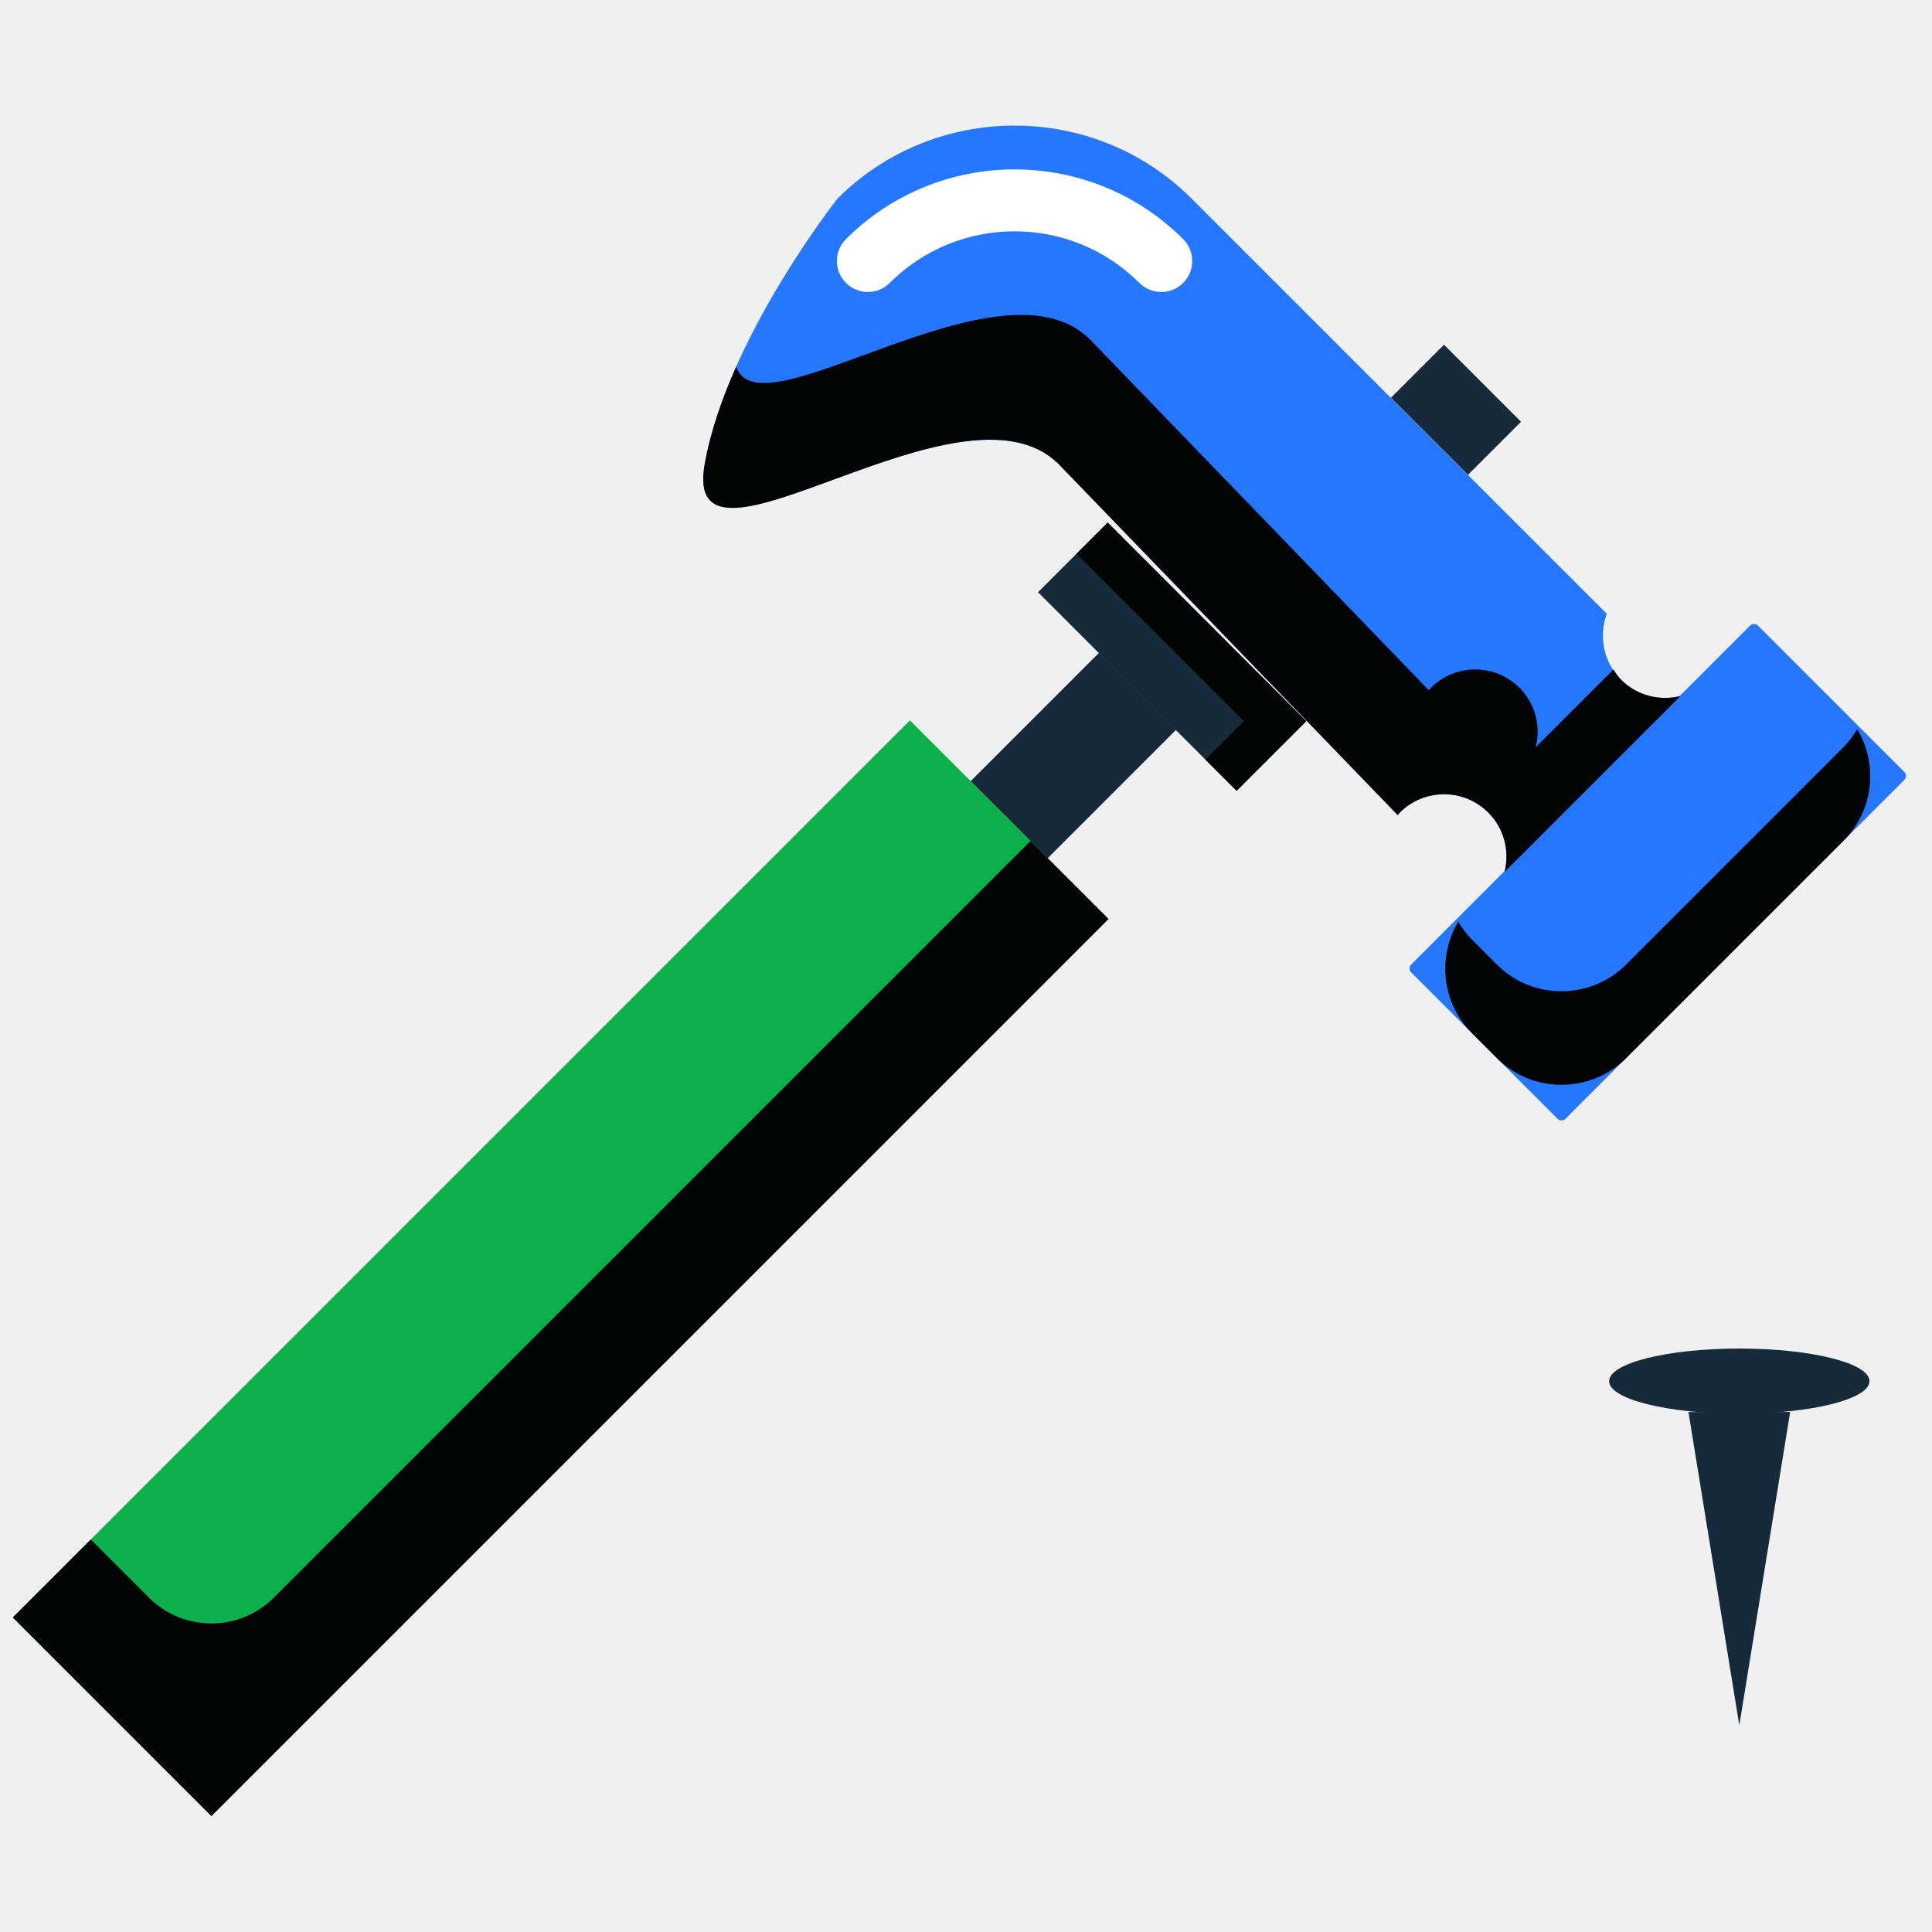
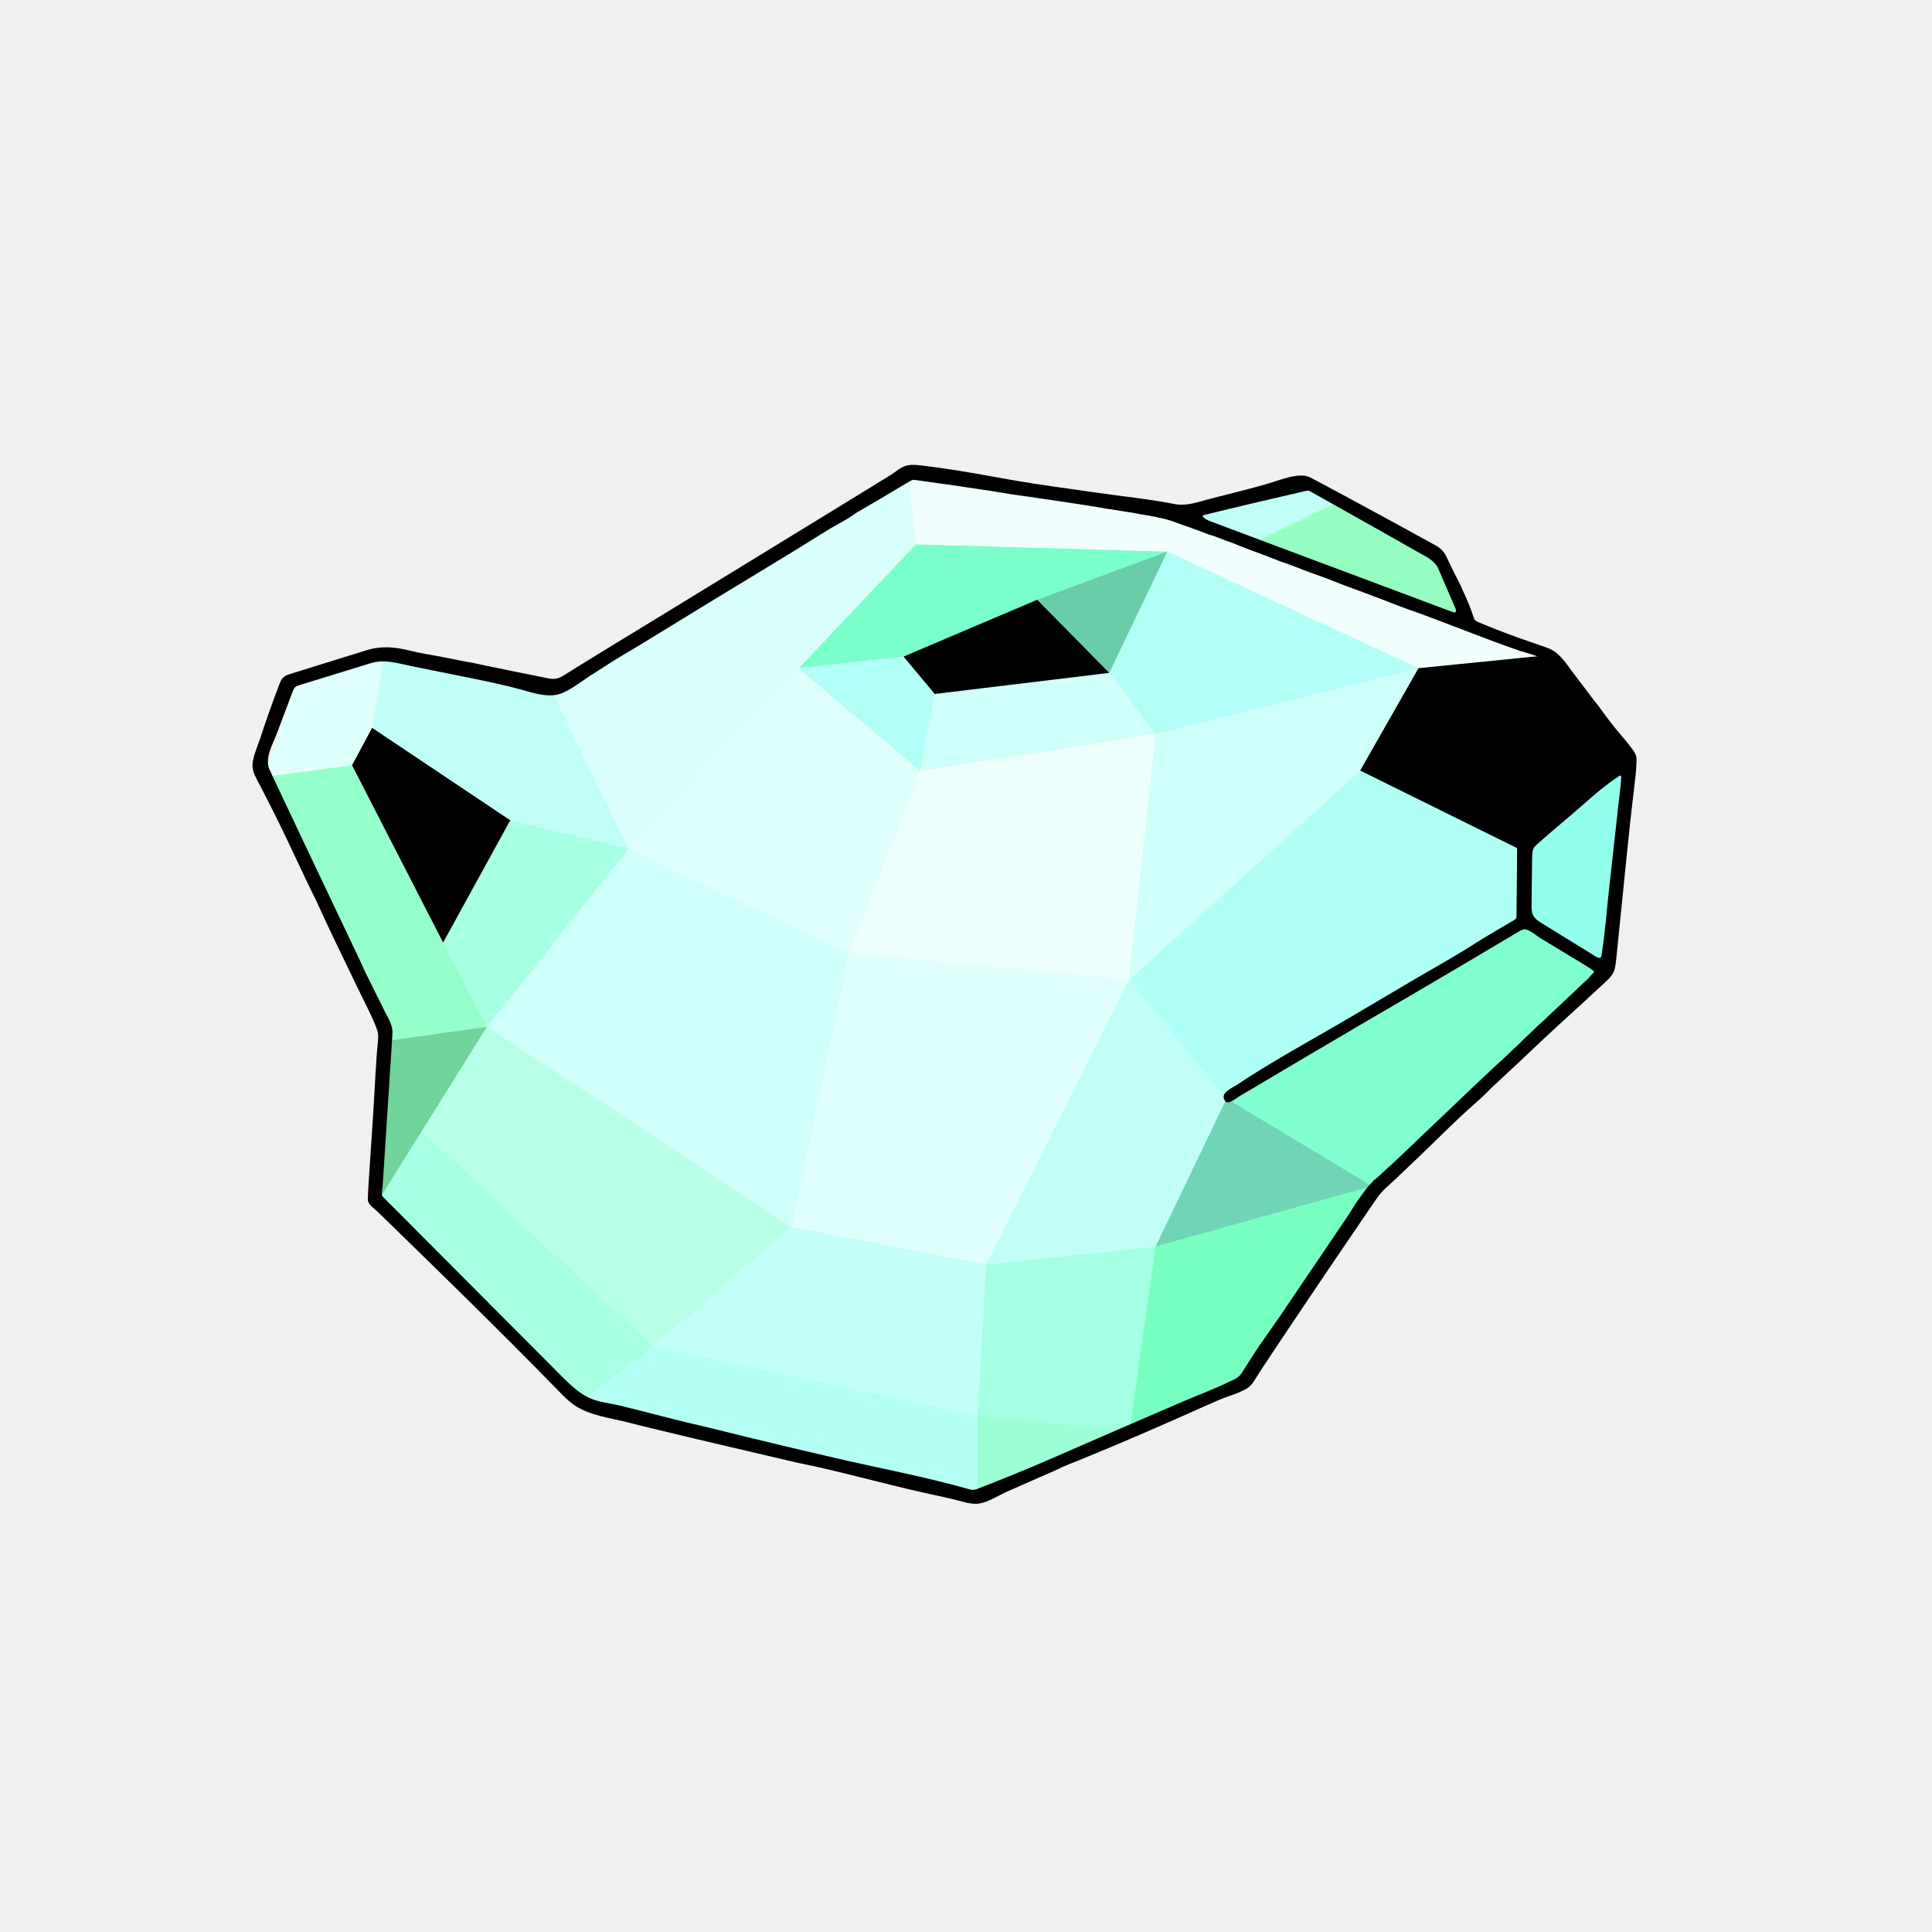
- <svg xmlns="http://www.w3.org/2000/svg" width="800px" height="800px" viewBox="0 0 1024 1024" class="icon" version="1.1">
-   <path d="M482.257 381.809l105.268 105.268L112.042 962.56 6.774 857.292z" fill="#0DB14B" />
-   <path d="M78.875 846.735l-30.772-30.772-41.334 41.335 105.268 105.268 475.487-475.485-41.335-41.335-400.99 400.989c-18.315 18.315-48.009 18.315-66.324 0z" fill="#030504" />
-   <path d="M765.345 182.719l40.827 40.826-28.144 28.143-40.826-40.826z" fill="#152B3C" />
-   <path d="M825.56 593.001l-77.627-77.636a2.931 2.931 0 0 1 0-4.134L927.601 331.56a2.931 2.931 0 0 1 4.134 0l77.633 77.633a2.931 2.931 0 0 1 0 4.134L829.695 593.001a2.933 2.933 0 0 1-4.135 0z" fill="#2577FF" />
-   <path d="M977.258 395.837l-115.45 115.448c-18.799 18.799-49.56 18.799-68.356 0l-13.411-13.41c-2.857-2.858-5.131-6.051-7.118-9.378-11.097 18.556-8.822 43.039 7.118 58.979l13.411 13.411c18.797 18.799 49.558 18.799 68.356 0l115.45-115.448c15.94-15.941 18.214-40.424 7.118-58.979-1.987 3.324-4.261 6.519-7.118 9.377z" fill="#030504" />
-   <path d="M741.902 430.685c12.961-12.961 33.97-12.961 46.929 0 8.541 8.539 11.333 20.548 8.618 31.471l93.25-93.248c-10.924 2.714-22.933-0.079-31.473-8.617-9.459-9.46-11.932-23.185-7.584-34.96L631.596 105.285c-51.622-51.622-136.093-51.622-187.717 0 0 0-58.661 74.305-70.393 140.787-12.687 71.894 136.095-51.622 187.716 0L740.821 432.01c0.385-0.428 0.669-0.913 1.081-1.325z" fill="#2577FF" />
-   <path d="M615.498 154.761a16.357 16.357 0 0 1-11.602-4.807c-36.485-36.482-95.829-36.471-132.314 0-6.41 6.409-16.794 6.409-23.203 0-6.409-6.406-6.409-16.797 0-23.203 49.289-49.276 129.462-49.264 178.72 0 6.409 6.406 6.409 16.797 0 23.203a16.36 16.36 0 0 1-11.601 4.807z" fill="#FFFFFF" />
-   <path d="M859.226 360.29c-1.655-1.656-2.824-3.577-4.053-5.462l-41.19 41.19c2.716-10.923-0.077-22.932-8.618-31.469-12.959-12.961-33.968-12.961-46.929 0-0.412 0.412-0.695 0.896-1.083 1.324L577.736 179.936c-47.185-47.185-175.472 51.868-187.495 14.351-7.501 16.841-13.715 34.565-16.754 51.786-12.687 71.893 136.095-51.622 187.716 0L740.821 432.01c0.386-0.428 0.669-0.912 1.083-1.324 12.959-12.961 33.968-12.961 46.929 0 8.539 8.537 11.332 20.546 8.616 31.469l93.25-93.246c-10.925 2.711-22.934-0.08-31.473-8.619z" fill="#030504" />
-   <path d="M514.472 414.041l67.922-67.922 40.827 40.826-67.923 67.923zM587.083 276.98L692.35 382.247l-36.904 36.903L550.18 313.883z" fill="#152B3C" />
-   <path d="M587.082 276.986l-16.535 16.534 88.736 88.732-20.369 20.372 16.535 16.534 36.903-36.906z" fill="#030504" />
-   <path d="M948.825 748.392l-26.956 166.056-26.955-166.056z" fill="#152B3C" />
-   <path d="M852.877 732.035a68.992 17.281 0 1 0 137.984 0 68.992 17.281 0 1 0-137.984 0Z" fill="#152B3C" />
+ <svg xmlns="http://www.w3.org/2000/svg" version="1.1" x="0px" y="0px" viewBox="0 0 595.276 595.276" style="enable-background:new 0 0 595.276 595.276;" xml:space="preserve">
+   <style type="text/css">
+     .st0{fill:#F0FFFD;}
+     .st1{fill:#B0FFF7;}
+     .st2{fill:#91FFEC;}
+     .st3{fill:#7FFFCF;}
+     .st4{fill:#95FFC2;}
+     .st5{fill:#C0FFF8;}
+     .st6{fill:#CFFFF9;}
+     .st7{fill:#B1FFF6;}
+     .st8{fill:#7AFFCC;}
+     .st9{fill:#D8FFFB;}
+     .st10{fill:#EDFFFD;}
+     .st11{fill:#DEFFFB;}
+     .st12{fill:#A7FFE4;}
+     .st13{fill:#95FFCB;}
+     .st14{fill:#70D49B;}
+     .st15{fill:#B8FFE8;}
+     .st16{fill:#C2FFF8;}
+     .st17{fill:#A4FFE5;}
+     .st18{fill:#9DFFD6;}
+     .st19{fill:#B3FFF6;}
+     .st20{fill:#69CDA9;}
+     .st21{fill:#77FFC2;}
+     .st22{fill:#70D4B6;}
+ </style>
+   <g id="Layer_3">
+     <polygon class="st0" points="364.87,159.423 359.673,169.942 440.155,207.32 481.337,207.32 477.966,200.132  " />
+     <polygon class="st1" points="419.091,237.421 469.469,257.808 469.469,282.737 377.089,338.428 347.826,301.938  " />
+     <polygon class="st2" points="469.469,259.396 469.469,282.737 493.693,298.353 501.654,233.103  " />
+     <polygon class="st3" points="469.469,282.737 493.693,298.353 422.744,366.43 377.089,338.428  " />
+     <polygon class="st4" points="413.738,153.783 442.366,171.699 451.252,190.517 385.395,167.673  " />
+     <polygon class="st5" points="359.673,158.067 400.497,147.853 413.738,153.783 385.395,167.673  " />
+     <polygon class="st6" points="356.038,226.129 437.052,205.879 419.091,237.421 347.826,301.938  " />
+     <polygon class="st7" points="359.673,169.942 437.052,205.879 356.038,226.129 341.793,207.32  " />
+     <polygon class="st8" points="245.962,205.879 282.208,167.673 359.673,169.942 278.384,202.303  " />
+     <polygon class="st7" points="245.962,205.879 278.384,202.303 287.998,213.82 283.552,237.583  " />
+     <polygon class="st6" points="356.038,226.129 283.552,237.583 287.998,213.82 341.793,207.32  " />
+     <polygon class="st0" points="279.531,143.413 282.208,167.673 359.673,169.942 364.87,159.423  " />
+     <polygon class="st9" points="279.831,146.132 282.208,167.673 193.625,261.513 169.322,211.544  " />
+     <polygon class="st10" points="283.552,237.583 356.038,226.129 347.826,301.938 261.467,293.679  " />
+     <polygon class="st11" points="245.962,205.879 283.552,237.583 261.467,293.679 193.625,261.513  " />
+     <polygon class="st5" points="347.826,301.938 377.91,338.523 356.038,384.108 303.873,389.614  " />
+     <polygon class="st11" points="261.467,293.679 347.826,301.938 303.873,389.614 243.852,378.07  " />
+     <polygon class="st6" points="193.625,261.513 261.467,293.679 243.852,378.07 150.089,316.356  " />
+     <polygon class="st5" points="169.322,211.544 118.324,202.303 114.653,224.262 157.218,252.743 193.625,261.513  " />
+     <polygon class="st12" points="157.218,252.743 193.625,261.513 150.089,316.356 136.527,290.413  " />
+     <polygon class="st11" points="118.324,202.303 114.653,224.262 108.471,235.789 81.343,239.423 90.953,211.721  " />
+     <polygon class="st13" points="81.343,239.423 108.471,235.789 136.527,290.413 150.089,316.356 118.393,320.809  " />
+     <polygon class="st14" points="118.393,320.809 150.089,316.356 115.716,371.392  " />
+     <polygon class="st15" points="150.089,316.356 243.852,378.07 201.416,414.802 129.937,348.623  " />
+     <polygon class="st16" points="303.873,389.614 301.195,436.14 201.416,414.802 243.852,378.07  " />
+     <polygon class="st17" points="348.025,440.701 301.195,436.14 303.873,389.614 356.038,384.108  " />
+     <polygon class="st18" points="301.195,436.14 348.025,440.701 301.199,460.819  " />
+     <polygon class="st19" points="201.416,414.802 179.197,431.827 301.199,460.819 301.195,436.14  " />
+     <polygon class="st12" points="129.937,348.623 201.416,414.802 179.197,431.827 115.716,371.392  " />
+     <polygon points="114.653,224.262 157.218,252.743 136.527,290.413 108.471,235.789  " />
+     <polygon points="437.052,205.879 419.091,237.421 470.525,262.842 504.092,232.937 479.173,201.649  " />
+     <polygon class="st20" points="319.574,184.799 341.793,207.32 359.673,169.942  " />
+     <polygon points="278.384,202.303 287.998,213.82 341.793,207.32 319.574,184.799  " />
+     <polygon class="st21" points="356.038,384.108 422.765,365.48 383.972,427.919 348.025,440.701  " />
+     <polygon class="st22" points="377.91,338.523 422.765,365.48 356.038,384.108  " />
+   </g>
+   <g id="outline">
+     <g>
+       <g id="XMLID_00000116229625403163492240000010562636602103305099_">
+         <g>
+           <path d="M476.96,257.16c-1.11,0.95-2.21,1.9-3.31,2.86c-0.55,0.48-0.91,0.92-1.14,1.39c-0.37,0.75-0.42,1.57-0.44,2.73      c-0.06,5.12-0.12,10.24-0.18,15.37c-0.03,2.41,0.9,3.57,2.9,4.8c5.62,3.47,11.25,6.94,16.88,10.4c0.49,0.31,1.6,0.8,1.75-0.14      c1.15-7.07,1.64-14.34,2.44-21.47c0.82-7.38,1.65-14.76,2.47-22.14c0-1.25,1.58-11.88,1.07-11.99c-0.21-0.04-0.42,0.08-0.6,0.2      c-5.48,3.52-10.35,8.3-15.34,12.48C481.29,253.48,479.12,255.31,476.96,257.16z M493.29,218.67c2.79,4.3,6.5,7.87,9.53,12      c0.05,0.06,0.1,0.13,0.15,0.2c0.46,0.64,0.92,1.3,1.12,2.07c0.16,0.58,0.15,1.2,0.14,1.81c-0.07,2.66-0.4,5.28-0.72,7.92      c-0.36,2.94-0.69,5.89-1.02,8.83c-0.65,5.89-1.24,11.78-1.84,17.67c-0.5,4.94-1,9.88-1.5,14.82l-0.74,7.3      c-0.13,1.25-0.24,2.51-0.38,3.76c-0.18,1.52-0.25,3.16-0.93,4.57c-0.6,1.24-1.63,2.21-2.64,3.14c-4.98,4.62-9.98,9.21-15,13.78      c-1.44,1.31-2.85,2.64-4.27,3.97c-2.77,2.61-5.53,5.24-8.31,7.84c-2.49,2.34-5.01,4.66-7.51,6.99      c-0.46,0.43-0.87,0.89-1.32,1.33c-1.27,1.25-2.58,2.46-3.92,3.64c-5.87,5.16-11.38,10.81-17.03,16.2      c-2.41,2.29-4.82,4.59-7.23,6.88c-1.93,1.83-4.06,3.49-5.57,5.7c-1.66,2.43-3.32,4.86-4.98,7.29      c-3.36,4.92-6.71,9.85-10.05,14.78c-4.12,6.09-8.23,12.2-12.32,18.31c-2.04,3.06-4.08,6.12-6.12,9.18      c-0.96,1.44-1.92,2.87-2.85,4.32c-1.06,1.63-2.01,3.71-3.68,4.76c-1.7,1.06-3.6,1.73-5.49,2.38c-2.18,0.76-4.26,1.67-6.36,2.6      c-13.17,5.9-26.36,11.67-39.73,17.11c-2.23,0.91-4.5,1.73-6.66,2.8c-1.67,0.82-3.41,1.5-5.11,2.27      c-3.54,1.58-7.09,3.11-10.63,4.68c-2.75,1.22-5.6,3.19-8.6,3.69c-2.67,0.43-5.87-0.86-8.47-1.43c-3.09-0.67-6.17-1.36-9.25-2.05      c-12.74-2.87-25.36-6.5-38.16-9.06c-14.17-3.35-28.37-6.57-42.51-10.03c-0.83-0.2-1.66-0.42-2.49-0.61      c-2.5-0.56-4.97-1.19-7.45-1.84c-5.46-1.42-11.66-2.04-16.43-5.29c-1.76-1.21-3.26-2.75-4.75-4.28      c-9.41-9.64-18.94-19.16-28.54-28.62c-5.21-5.14-10.45-10.26-15.69-15.37c-2.62-2.56-5.25-5.11-7.87-7.67      c-1.31-1.27-2.63-2.55-3.94-3.82c-1-0.98-2.89-2.13-2.84-3.68c0.05-1.64,0.13-3.27,0.24-4.9c0.48-7.39,0.97-14.78,1.46-22.17      c0.48-7.3,0.72-14.67,1.45-21.95c0.04-0.66,0.09-1.33,0-1.99c-0.11-0.79-0.4-1.55-0.69-2.29c-1.72-4.25-3.91-8.28-5.88-12.41      c-4.18-8.75-8.51-17.46-12.49-26.31c-4.31-8.62-8.21-17.47-12.53-26.1c-1.53-3.05-3.07-6.09-4.63-9.13      c-1.07-2.13-2.66-4.36-2.45-6.87c0.22-2.59,1.56-5.43,2.37-7.91c1.82-5.61,3.8-11.17,5.91-16.68c0.29-0.73,0.59-1.5,1.16-2.05      c0.62-0.6,1.47-0.87,2.3-1.13c7.75-2.41,15.5-4.82,23.26-7.23c4.91-1.52,9.12-1.04,14.06,0.21c2.4,0.61,4.87,0.96,7.31,1.43      c1.76,0.34,3.51,0.68,5.27,1.01c1.91,0.36,3.8,0.81,5.71,1.09c0.16,0.03,0.31,0.07,0.46,0.1c7.52,1.63,15.08,3.09,22.62,4.64      c1.01,0.21,2.05,0.42,3.07,0.24c1.04-0.18,1.96-0.75,2.86-1.31c10.41-6.5,20.93-12.84,31.41-19.26      c16.66-10.22,33.35-20.38,50-30.61c4.21-2.59,8.41-5.17,12.62-7.75c2.1-1.3,4.2-2.59,6.31-3.88c1.67-1.03,3.04-2.46,5.02-2.89      c1.82-0.39,3.73-0.06,5.55,0.16c9.26,1.09,18.54,2.9,27.73,4.5c8.16,1.42,16.42,2.46,24.63,3.66      c8.27,1.22,16.73,2.02,24.93,3.66c3.61,0.53,7-0.81,10.49-1.7c3.81-0.97,7.62-1.94,11.42-2.91c2.18-0.55,4.33-1.19,6.49-1.8      c3.54-1.01,9.57-3.64,12.99-1.85c4.35,2.29,8.67,4.63,12.99,6.96c8.56,4.61,17.1,9.27,25.61,13.98c2.3,1.27,3.02,2.75,4.07,5.05      c1.11,2.43,2.37,4.78,3.56,7.17c0.21,0.41,0.37,0.85,0.56,1.28c0.32,0.7,0.64,1.41,0.96,2.12c0.97,2.11,1.76,4.14,2.48,6.37      c0.11,0.35,0.23,0.71,0.47,0.99c0.27,0.32,0.68,0.49,1.07,0.66c3.86,1.62,7.77,3.14,11.7,4.57c2.9,1.04,5.83,2.02,8.73,3.04      c0.68,0.24,1.37,0.48,2.01,0.81c3.63,1.9,5.97,6.59,8.46,9.71c1.94,2.43,3.68,5.01,5.76,7.32      C492.61,217.62,492.95,218.15,493.29,218.67z M348.58,157.92c-2.53-0.41-5.07-0.77-7.6-1.18c-2.23-0.35-4.44-0.75-6.67-1.11      c-2.3-0.36-4.61-0.71-6.92-1.05c-2.22-0.33-4.45-0.66-6.68-0.98c-2.46-0.36-4.91-0.75-7.38-1.06c-2.7-0.34-5.37-0.88-8.05-1.29      c-7.7-1.17-15.4-2.28-23.11-3.34c-0.3-0.04-0.61-0.09-0.92-0.03c-0.33,0.06-0.62,0.23-0.91,0.4c-2.72,1.57-5.4,3.2-8.09,4.81      c-2.47,1.47-4.96,2.9-7.44,4.35c-0.34,0.2-0.68,0.38-1,0.6c-1.71,1.22-3.5,2.31-5.34,3.3c-1.38,0.74-2.71,1.53-4.02,2.35      c-2.24,1.4-4.51,2.77-6.74,4.18c-4.33,2.74-8.76,5.32-13.12,8.02c-4.76,2.94-9.59,5.77-14.35,8.71      c-1.38,0.86-2.79,1.7-4.18,2.55c-2.58,1.58-5.16,3.17-7.74,4.75c-2.06,1.26-4.11,2.51-6.17,3.77c-2.59,1.57-5.15,3.18-7.76,4.71      c-3.48,2.05-6.93,4.15-10.29,6.4c-0.32,0.21-0.66,0.4-0.99,0.61c-3.18,1.92-6.6,4.83-10.01,6.21c-3.3,1.34-7.5,0.32-10.76-0.63      c-7.1-2.06-14.29-3.43-21.54-4.9c-4.66-0.94-9.31-1.88-13.96-2.82c-4.26-0.86-8.3-2.23-12.59-0.92      c-7.32,2.25-14.64,4.51-21.96,6.76c-0.48,0.14-0.97,0.3-1.34,0.63c-0.39,0.36-0.6,0.88-0.79,1.38l-4.9,12.99      c-1.28,3.38-3.85,7.63-2.16,11.19c0.67,1.43,1.35,2.86,2.02,4.29c8.34,17.63,16.68,35.28,25.08,52.87      c0.63,1.33,1.27,2.66,1.85,4.01c0.73,1.71,1.67,3.33,2.46,5.02c1.12,2.39,2.39,4.71,3.51,7.11c1.19,2.56,3.08,5.01,2.9,7.91      c-0.18,2.8-0.36,5.61-0.54,8.42c-0.48,7.38-0.95,14.77-1.43,22.15c-0.24,3.7-0.47,7.39-0.71,11.08      c-0.12,1.85-0.24,3.69-0.36,5.54c-0.04,0.74-0.37,1.98-0.15,2.69c0.15,0.46,0.69,0.78,1,1.13c0.93,1.03,1.97,1.98,2.95,2.96      c2.04,2.05,4.08,4.1,6.12,6.15c4.08,4.09,8.16,8.19,12.24,12.29c10.42,10.45,20.81,20.92,31.24,31.35      c1.1,1.1,2.18,2.22,3.3,3.29c2.1,2.01,4.37,3.96,7.03,5.19c2.9,1.33,6.43,1.64,9.54,2.39c7.04,1.71,14.03,3.6,21.07,5.3      c2.26,0.55,4.54,1.05,6.8,1.6c3.77,0.92,7.54,1.87,11.31,2.8c8.66,2.13,17.36,4.15,26.04,6.18c14.07,3.3,28.42,5.91,42.32,9.88      c0.44,0.11,0.89,0.21,1.34,0.17c0.39-0.04,0.76-0.18,1.12-0.32c7.83-3.02,15.6-6.18,23.29-9.54      c13.26-5.81,26.55-11.55,39.85-17.27c4.95-2.13,10.12-4.01,14.94-6.42c0.91-0.39,1.85-0.8,2.57-1.48      c0.5-0.49,0.88-1.09,1.25-1.68c1.83-2.94,3.67-5.86,5.64-8.68c1.96-2.8,3.95-5.58,5.88-8.4c2.6-3.78,5.12-7.61,7.71-11.4      c3.2-4.68,6.37-9.39,9.54-14.09c1.99-2.97,4.06-5.89,5.89-8.97c0.15-0.26,0.34-0.51,0.53-0.76c0.86-1.2,1.76-2.37,2.6-3.58      c0.7-1.02,1.68-1.8,2.42-2.79c1.54-1.06,2.78-2.47,4.18-3.69c1.46-1.28,2.87-2.62,4.28-3.96c9.75-9.25,19.42-18.57,29.23-27.76      c1.58-1.49,3.24-2.9,4.77-4.44c0.83-0.83,1.76-1.54,2.55-2.39c1.32-1.43,2.83-2.66,4.18-4.05c1.07-1.12,2.28-2.11,3.41-3.17      c3.23-3.04,6.45-6.08,9.67-9.12c0.85-0.8,1.66-1.64,2.53-2.41c1.11-0.98,2.12-2.05,3.08-3.15c-0.1-0.43-0.43-0.64-0.75-0.85      c-1.94-1.3-3.94-2.49-5.95-3.68c-3.34-1.97-6.64-4.03-9.96-6.04c-1.16-0.7-3.49-2.79-4.87-2.63c-0.58,0.07-1.1,0.38-1.6,0.67      c-11.34,6.74-22.69,13.49-34.06,20.13c-4.83,2.83-9.67,5.63-14.5,8.45c-2.41,1.41-4.81,2.85-7.23,4.26      c-5.67,3.31-11.31,6.66-16.96,10.01c-2.86,1.69-5.71,3.39-8.57,5.08c-1.46,0.86-2.93,1.72-4.39,2.58      c-1.09,0.64-2.41,1.75-3.62,2.1c-0.91,0.26-1.34-0.43-1.59-1.18c-0.61-1.86,2.54-3.2,3.82-4.06      c11.44-7.63,23.69-14.18,35.53-21.17c6.32-3.72,12.63-7.46,18.95-11.19c6.27-3.7,12.7-7.22,18.83-11.15      c4.01-2.56,8.15-4.88,12.23-7.34c0.26-0.16,0.53-0.32,0.67-0.59c0.12-0.23,0.13-0.51,0.13-0.77c0.07-6.44,0.16-12.88,0.18-19.32      c0-0.55,0.04-1.11-0.08-1.63c-0.07-0.3-0.15-0.58-0.26-0.84c5.8-1.59,10.87-6.08,15.52-9.65c2.74-2.11,5.27-4.25,7.63-6.8      c2.55-2.76,5.59-4.77,8.41-7.25c1.46-1.27,1.84-2.8,1.53-4.19c-0.04-1.05-0.43-2.13-1.29-3.11c-1.77-2.02-3.58-3.64-5.15-5.85      c-0.8-1.12-1.67-2.18-2.57-3.19c-2.92-4.25-6.31-7.91-9.84-11.82c-3.76-4.18-7.35-7.66-12.79-7.95l-0.01,0.03      c-7.27-2.41-14.34-5.28-21.5-7.96c-3.13-1.17-6.22-2.41-9.37-3.54c-2.63-0.94-5.28-1.83-7.87-2.87      c-3.04-1.21-6.11-2.32-9.16-3.49c-3.04-1.16-6.13-2.21-9.15-3.44c-2.52-1.03-5.08-1.94-7.64-2.84c-3.15-1.12-6.2-2.5-9.4-3.49      c-0.22-0.06-0.42-0.18-0.64-0.26c-2.69-1.03-5.36-2.1-8.06-3.06c-1.69-0.6-3.34-1.27-4.99-1.95c-0.43-0.17-0.85-0.37-1.3-0.51      c-2.37-0.75-4.61-1.85-7.02-2.49c-3.44-1.41-7-2.52-10.47-3.84c-1.53-0.58-3.1-0.99-4.7-1.31c-1.59-0.33-3.17-0.71-4.79-0.92      C351.17,158.45,349.88,158.13,348.58,157.92z M448.42,188.6c0.33-0.24,0.2-0.76,0.04-1.13c-1.76-4.07-3.53-8.15-5.29-12.22      c-1.14-2.65-3.95-3.82-6.38-5.2c-1.54-0.87-3.08-1.75-4.63-2.63c-3.17-1.8-6.34-3.59-9.52-5.38      c-6.18-3.49-12.37-6.96-18.56-10.43c-0.34-0.19-0.69-0.38-1.07-0.42c-0.29-0.02-0.57,0.04-0.85,0.11      c-10.37,2.4-20.73,4.81-31.06,7.36c-0.23,0.06-0.44,0.14-0.62,0.29c0.6,1.1,2.32,1.6,3.44,2.03c6.49,2.43,12.97,4.87,19.46,7.31      c18.07,6.78,36.13,13.49,54.18,20.28C447.84,188.68,448.18,188.78,448.42,188.6z" />
+         </g>
+         <g>
+ 			</g>
+       </g>
+     </g>
+     <polygon points="467.793,200.345 479.855,204.16 500.18,233.103 504.092,232.937 481.891,203.587 472.14,198.035  " />
+   </g>
</svg>
